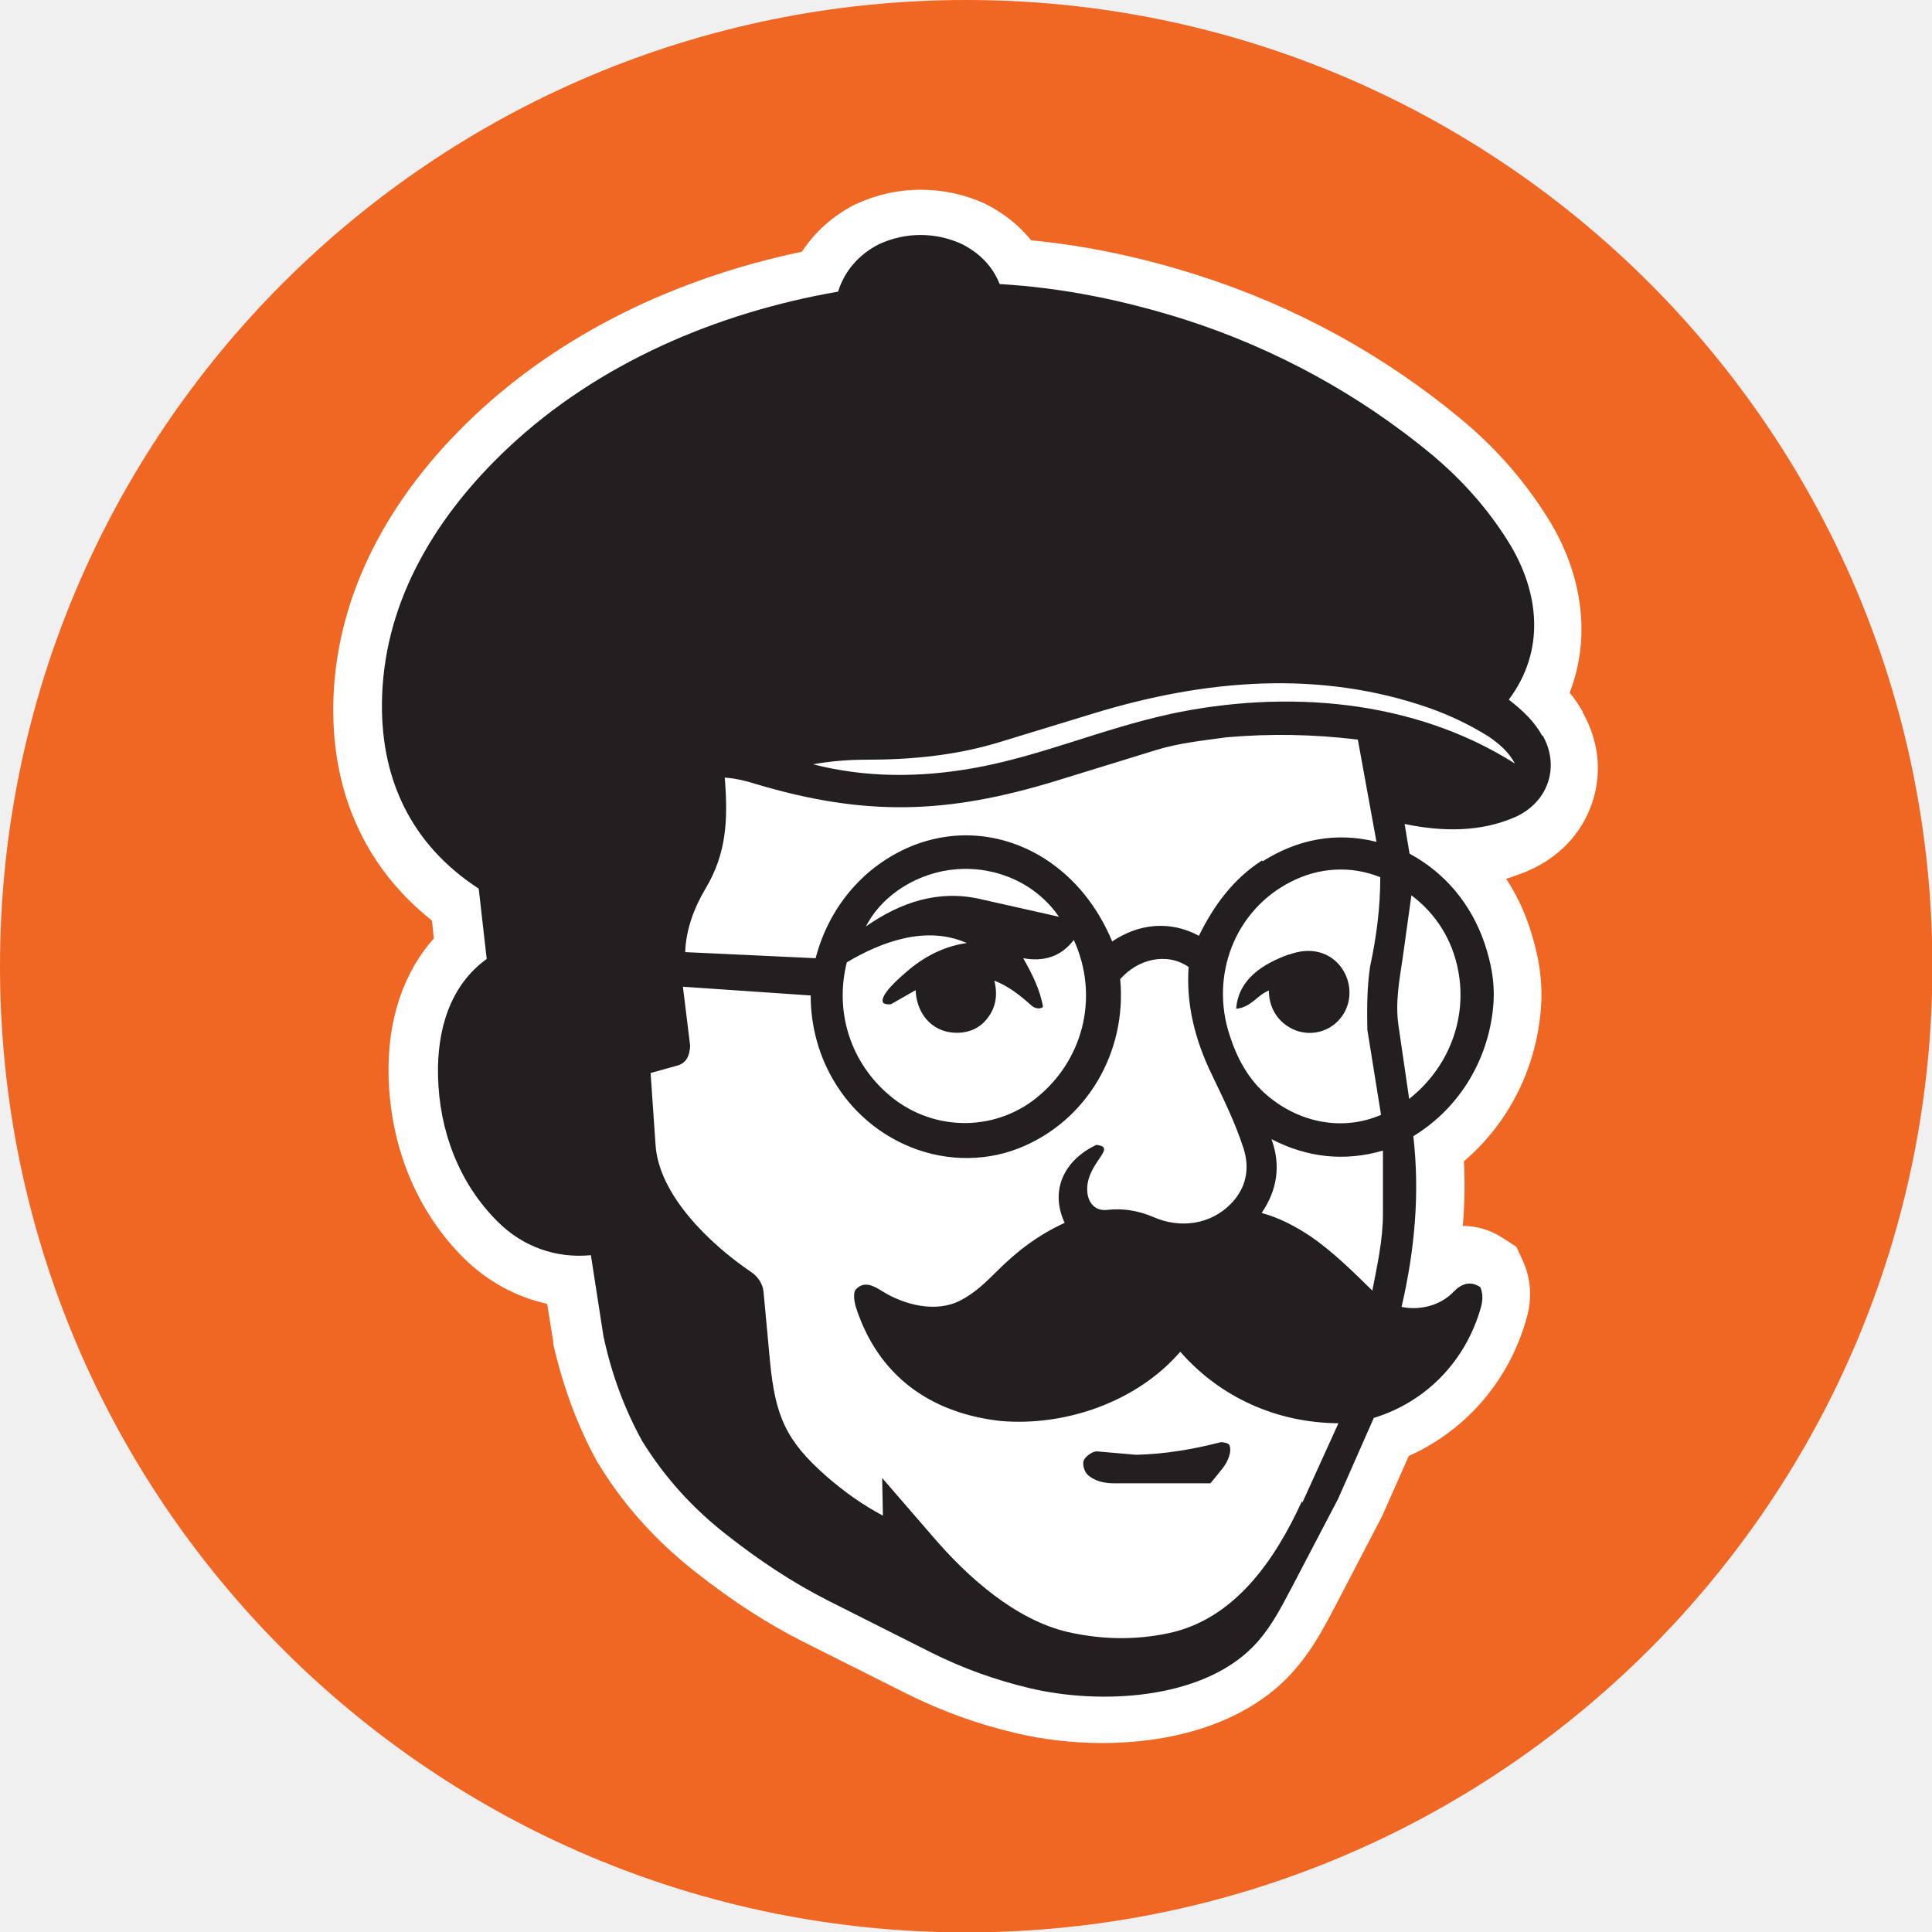
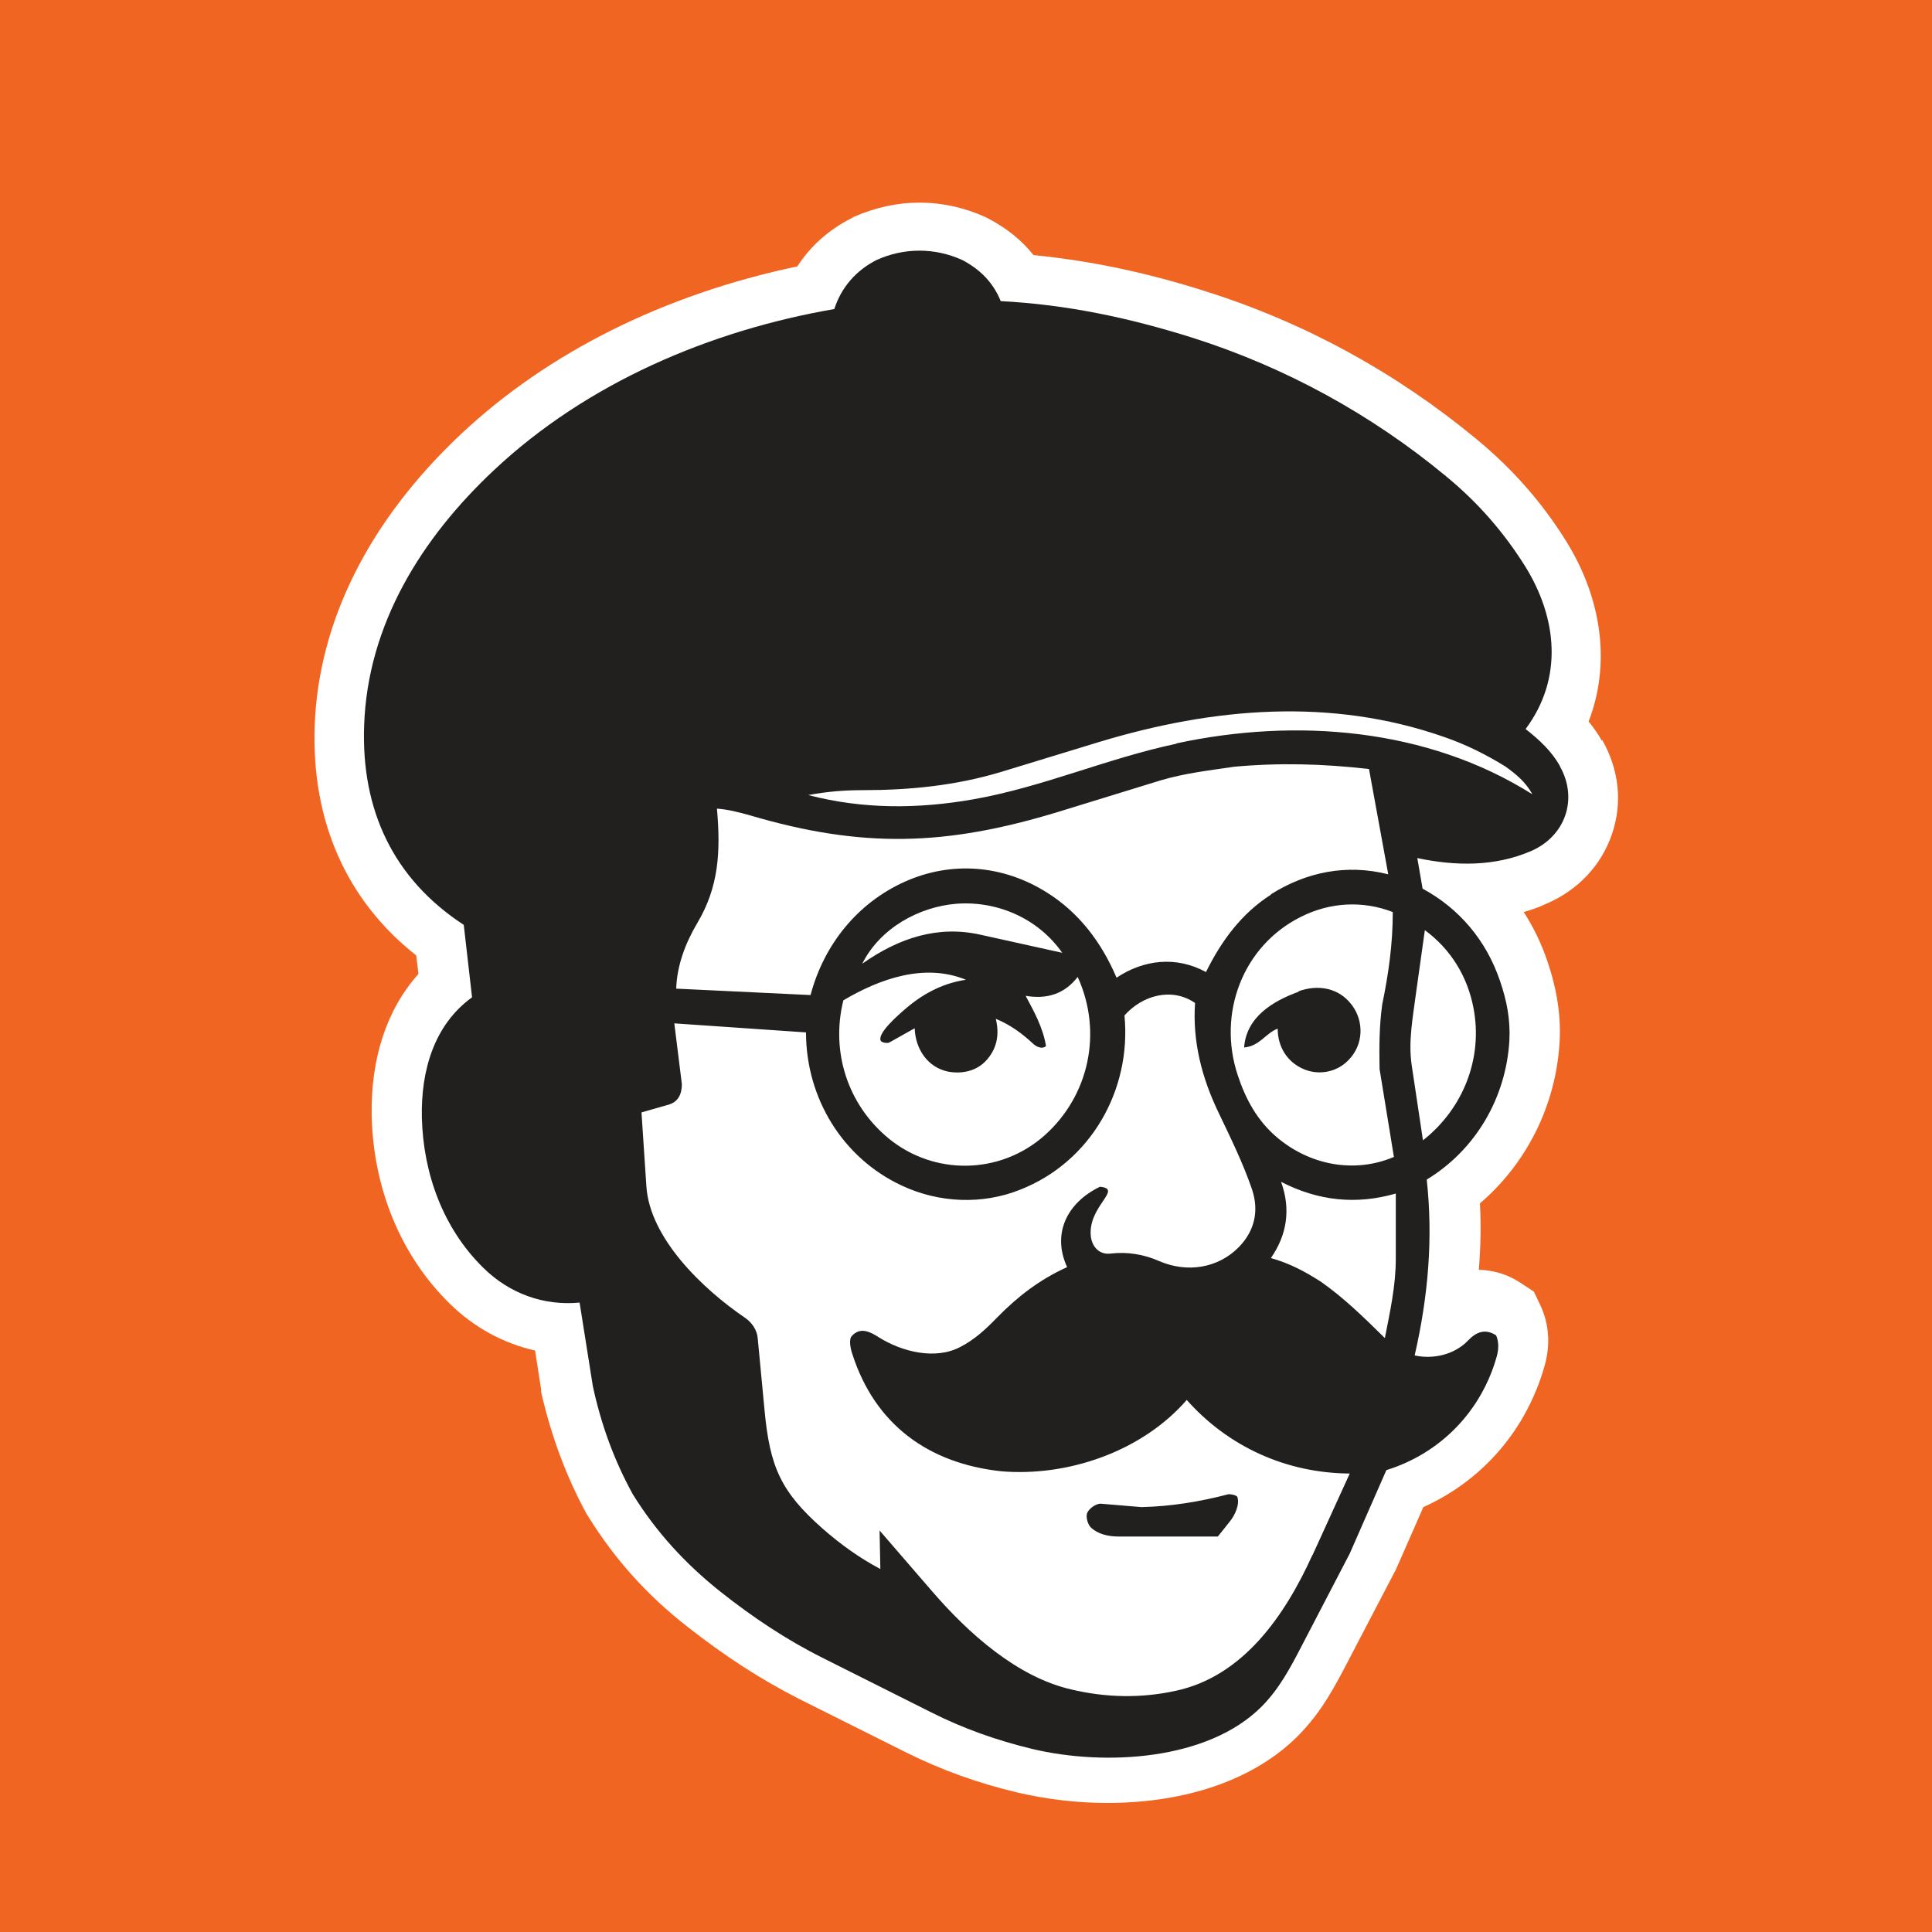
- <svg xmlns="http://www.w3.org/2000/svg" id="Layer_1" version="1.1" viewBox="0 0 508.1 508.1">
+ <svg xmlns="http://www.w3.org/2000/svg" id="Layer_1" version="1.1" viewBox="0 0 512 512">
  <defs>
    <style>
      .st0 {
-         fill: #231f20;
+         fill: #f16522;
      }

      .st1 {
-         fill: #f06724;
+         fill: #fff;
      }

      .st2 {
-         fill: #fff;
+         fill: #221f1f;
      }
    </style>
  </defs>
-   <circle class="st1" cx="254.1" cy="254.1" r="254.1" />
+   <rect class="st0" width="512" height="512" />
  <g>
-     <path class="st2" d="M416.2,187.1c-1-1.7-2.1-3.4-3.4-4.9,5.6-14.4,3.6-31-5.7-45.9-6.2-9.9-13.7-18.5-23-26.2-20.4-16.9-43.5-29.5-68.7-37.6-15.3-4.9-29.8-7.9-44.2-9.3-3.1-3.8-7-7-11.7-9.4l-.6-.3c-5.3-2.4-11-3.6-16.8-3.6s-11.4,1.2-16.8,3.7l-.5.2c-5.8,3-10.5,7.2-13.9,12.4-33.9,7.1-63.5,21.9-85.9,42.9-23.4,22-36.3,47.7-37.3,74.3-.9,24.3,8.1,44.6,25.9,58.7l.5,4.7c-8.1,9.1-12.3,21.7-11.9,36.4.5,18.6,7.5,35.5,19.8,47.7,6.2,6.1,13.7,10.2,21.9,12l1.6,9.9v.7c2.6,11.2,6.3,21.4,11.7,31.2l.4.6c6.7,10.9,15.1,20.1,25.4,28.2,9.8,7.7,18.8,13.5,28.3,18.3l27.1,13.6c9.2,4.6,18.6,8,28.8,10.4,7.1,1.7,15,2.6,22.6,2.6,20.4,0,37.7-6,48.6-17,6-6.1,9.5-12.8,12.6-18.7l12.5-24,7-15.8c15.2-6.8,26.5-20,31-36.3,1.5-5.2,1.1-10.4-1-15l-1.7-3.7-3.4-2.2c-3.3-2.2-7-3.3-10.7-3.3.5-5.7.6-11.4.3-17,12-10.2,19.3-25,20.3-41,.4-6.7-.6-13.2-3.1-20.7-1.5-4.5-3.6-8.8-6.1-12.6,2-.6,3.9-1.3,5.8-2.1,8.1-3.5,14.1-9.8,16.8-17.8,2.7-7.9,1.8-16.4-2.5-23.9Z" />
+     <path class="st1" d="M424.5,196.3c-1-1.8-2.2-3.5-3.5-5.1,5.8-15,3.7-32.2-5.9-47.7-6.4-10.3-14.2-19.2-23.9-27.2-21.2-17.5-45.2-30.7-71.4-39-15.9-5.1-30.9-8.2-45.9-9.7-3.2-4-7.2-7.2-12.2-9.8l-.6-.3c-5.6-2.5-11.4-3.8-17.4-3.8s-11.8,1.3-17.5,3.8l-.5.3c-6.1,3.1-10.9,7.4-14.4,12.8-35.2,7.4-66,22.7-89.2,44.5-24.3,22.9-37.7,49.6-38.7,77.2-.9,25.3,8.4,46.3,26.9,60.9l.6,4.9c-8.5,9.5-12.7,22.5-12.4,37.8.5,19.3,7.8,36.9,20.6,49.5,6.4,6.3,14.2,10.6,22.7,12.5l1.6,10.3v.7c2.7,11.7,6.6,22.3,12.1,32.4l.4.6c7,11.3,15.6,20.9,26.4,29.3,10.2,8,19.6,14,29.4,19l28.2,14.1c9.6,4.8,19.4,8.3,30,10.8,7.4,1.7,15.5,2.7,23.5,2.7,21.2,0,39.1-6.3,50.5-17.7,6.3-6.3,9.9-13.3,13.1-19.4l13-24.9,7.2-16.4c15.8-7.1,27.5-20.7,32.2-37.7,1.5-5.4,1.1-10.8-1.1-15.6l-1.8-3.8-3.5-2.3c-3.4-2.3-7.3-3.4-11.1-3.5.5-6,.6-11.8.3-17.6,12.4-10.6,20.1-26,21.1-42.6.4-6.9-.6-13.8-3.2-21.5-1.6-4.7-3.7-9.1-6.3-13.1,2.1-.6,4.1-1.3,6-2.2,8.4-3.6,14.6-10.2,17.4-18.5,2.8-8.2,1.9-17-2.6-24.9Z" />
    <g>
-       <path class="st0" d="M405.6,193.5c-2.1-3.8-5.2-6.7-8.8-9.5,9.7-12.9,8.1-28.3-.1-41.5-5.5-8.8-12.2-16.3-20.2-23-19.1-15.8-41.1-27.8-64.7-35.4-16.1-5.1-32.1-8.4-48.9-9.4-1.9-4.8-5.4-8.2-9.9-10.5-7-3.2-14.8-3.2-21.8,0-5.1,2.6-9,6.8-10.8,12.5-31.8,5.5-63.1,18.8-86.8,41.1-18.4,17.3-32.2,39.4-33.1,65.1-.8,21.4,7.4,39.1,25.4,50.8l2.1,18.5c-9.7,7-13.1,18.7-12.8,30.8.3,14.3,5.5,28.2,15.7,38.3,6.6,6.6,15.4,9.7,24.5,8.8l3.3,21.3c2.1,9.8,5.4,18.9,10.2,27.6,6,9.7,13.4,17.8,22.4,24.8,8.3,6.5,16.8,12.2,26.2,17l27.4,13.8c8.4,4.2,16.8,7.2,26,9.4,18.7,4.4,44.8,2.9,58.4-10.7,4.5-4.5,7.3-9.9,10.2-15.4l12.4-23.7,9.4-21.3c14-4.3,24.3-15.2,28.2-29.2.5-1.8.5-3.6-.2-5.2-2.7-1.8-5.1-.8-7.1,1.3-3.4,3.6-9,4.9-13.6,3.9,3.5-15.1,4.8-29.8,3.1-44.9,12.5-7.6,20.2-20.9,21.1-35.4.3-5.4-.7-10.3-2.4-15.4-3.5-10.2-10.3-18.4-19.7-23.5l-1.3-7.8c10.1,2.1,19.9,2.1,28.8-1.7,8.9-3.8,12.2-13.3,7.5-21.6ZM359.6,270.8l3.6,22.4c-10.2,4.4-21.5,2-29.8-5-5-4.2-8-9.7-10-15.9-5.2-15.7,1.3-32.9,16.1-40.4,7.4-3.8,15.8-4.3,23.5-1.2,0,8.1-1,15.7-2.7,23.6-.8,5.5-.8,10.9-.7,16.5ZM331.9,226.3c-7.5,4.8-12.6,11.7-16.6,19.8-7.6-4.1-15.9-3.2-22.8,1.5-3.8-9.1-9.7-16.6-17.8-21.8-11.1-7-24.3-8.1-36.3-2.7-11.9,5.4-20.5,15.9-23.9,28.9l-34.3-1.6c.2-5.9,2.3-11.6,5.4-16.8,5.5-9.2,5.9-18.2,5-29.1,2.8.2,5.4.8,8.2,1.7,28.9,8.6,50.3,7.9,78.8-.8l26.3-8.1c6.1-1.9,12.2-2.5,18.7-3.4,11.6-1,22.7-.8,34.5.6l4.9,26.9c-10.7-2.7-20.9-.6-29.9,5.1ZM254.3,248c-5.6.8-10.6,3.2-15.1,6.9-3,2.5-7.8,6.8-7,8.7.2.5,1.8.7,2.3.4l6.3-3.6c.2,5.4,3.4,10,8.6,11,3.7.7,7.3-.3,9.6-2.8,2.6-2.8,3.6-6.3,2.5-10.7,3.6,1.4,6.6,3.7,9.6,6.4.8.8,2.3,1.3,3.2.5-.8-4.7-3-8.9-5.2-12.8,5.6,1,10-.5,13.3-4.8,6.5,14.2,2.9,30.4-8.6,40.5-11.2,10-28,10.2-39.6.6-10.4-8.6-14.8-22-11.5-35.2,9.2-5.5,20.8-9.7,31.3-5.2ZM227.6,243.9c4.5-9,14.4-14.6,24-15.3,10.6-.8,20.9,3.8,26.9,12.5l-20.9-4.7c-10.8-2.4-20.7.8-30.1,7.4ZM342.4,394.8c-7.1,15.5-17.7,31-35,34.7-8.9,1.9-17.8,1.7-26.6-.3-13.7-3.2-26.2-14.3-35.3-24.9l-13.5-15.6.2,9.9c-5.3-2.8-10.2-6.3-14.8-10.3-10.7-9.4-13.5-15.8-14.9-30.3l-1.7-18.3c-.2-2.1-1.5-4-3.3-5.2-10.9-7.4-24.3-20.3-25.1-33.5l-1.3-18.8,6.8-1.9c2.6-.6,3.5-2.7,3.6-5.3l-1.9-15.5,33.6,2.3c0,16.8,9.3,32.1,24.5,39.1,9.5,4.4,20.5,4.9,30.2,1.1,18-7.1,28.5-25.4,26.7-44.5,4.6-5.2,12.1-7.2,18-3.2-.7,9.8,1.7,19.2,6,28.1,3.1,6.5,6.2,12.7,8.4,19.5,1.8,5.5.7,10.6-3.3,14.7-5.3,5.4-13.2,6.6-20.3,3.5-3.9-1.7-8.1-2.4-12.3-1.9-2.8.3-4.7-1.5-5.1-4.3-1-7.8,8.4-12.2,2.3-12.8-8.4,4-12.3,11.9-8.3,20.5-7,3.2-12.6,7.5-17.9,12.8-2.9,2.9-5.8,5.7-9.5,7.6-6.3,3.3-14.7,1.3-20.7-2.5-2.1-1.3-4.7-2.8-6.9-.3-.7.9-.3,3.3.1,4.6,5.8,17.9,19.4,27.8,38,29.9,17,1.5,35.9-5,47.3-18.2,10.5,12,25.4,18.7,41.6,18.8l-9.5,20.9ZM360.9,339.4c-5.6-5.5-10.4-10.2-16.3-14.3-4-2.6-8-4.8-12.8-6.1,4.1-6,5.1-12.5,2.6-19.4,9.5,4.9,19.3,5.9,29.3,3v16.7c0,6.8-1.5,13.4-2.8,20.2ZM371.1,235.4c6.5,4.8,10.9,11.8,12.4,19.9,2.4,12.6-2.5,25.5-12.9,33.7l-2.8-19.2c-.9-6.1.2-11.9,1.1-17.9l2.3-16.5ZM307.7,187.8c-18,3.9-33.8,11-51.6,14.2-14.1,2.5-28.2,2.6-42.3-1,4.6-.8,9.1-1.2,13.8-1.2,12.1,0,23.7-1.1,35.2-4.6l25.2-7.7c29-8.8,59-11.4,87.9-1.3,5.6,2,10.6,4.4,15.6,7.5,2.7,1.9,5.2,3.9,6.9,7.1-26.8-17-60.4-19.5-90.8-13Z" />
-       <path class="st0" d="M288.6,381.7c-1.3-.1-3.2,1.4-3.6,2.4-.4,1.1.2,3.1,1.2,3.9,1.9,1.6,4.3,2.1,7,2.1h25.1c0,.1,3.2-3.9,3.2-3.9,1.3-1.6,2.6-4.4,1.8-6.2-.2-.5-1.9-.8-2.3-.7-7.4,1.9-14.6,3.1-22.2,3.3l-10.3-.9Z" />
-       <path class="st0" d="M339,251c-6.7,2.4-13.3,6.4-13.9,14.3,4-.4,5.5-3.6,8.6-4.8,0,4.7,2.5,8.4,6.4,10.2,3.9,1.8,8.6,1,11.7-2.1,3.9-3.9,4-9.9,1-14.1-3.2-4.4-8.5-5.4-13.6-3.5Z" />
+       <path class="st2" d="M413.4,203c-2.2-3.9-5.4-6.9-9.1-9.8,10-13.4,8.4-29.4-.1-43.1-5.7-9.1-12.6-17-21-23.9-19.8-16.4-42.6-28.9-67.2-36.7-16.8-5.3-33.4-8.8-50.8-9.7-2-5-5.6-8.5-10.2-10.9-7.3-3.3-15.4-3.3-22.7,0-5.3,2.7-9.3,7.1-11.2,13-33,5.7-65.6,19.6-90.2,42.7-19.2,18-33.5,40.9-34.4,67.7-.8,22.3,7.7,40.6,26.4,52.8l2.2,19.2c-10.1,7.3-13.6,19.5-13.3,32,.4,14.9,5.7,29.3,16.3,39.7,6.9,6.8,16,10.1,25.5,9.2l3.5,22.1c2.2,10.2,5.6,19.6,10.6,28.7,6.2,10,13.9,18.4,23.2,25.8,8.6,6.8,17.4,12.7,27.2,17.6l28.5,14.3c8.7,4.4,17.5,7.5,27,9.8,19.4,4.6,46.5,3,60.7-11.2,4.6-4.6,7.6-10.2,10.6-16l12.8-24.6,9.7-22.1c14.5-4.5,25.3-15.8,29.3-30.3.5-1.9.5-3.7-.2-5.4-2.9-1.9-5.3-.9-7.4,1.3-3.6,3.8-9.3,5.1-14.2,4,3.6-15.7,4.9-31,3.2-46.6,13-7.9,21-21.7,21.9-36.8.3-5.6-.7-10.7-2.5-15.9-3.6-10.6-10.7-19.1-20.5-24.4l-1.4-8.1c10.4,2.2,20.6,2.2,30-1.8,9.2-3.9,12.7-13.8,7.8-22.5ZM365.6,283.3l3.8,23.3c-10.6,4.5-22.4,2.1-31-5.2-5.2-4.4-8.3-10.1-10.4-16.5-5.4-16.3,1.3-34.2,16.7-41.9,7.7-3.9,16.4-4.4,24.4-1.3,0,8.4-1.1,16.3-2.8,24.5-.8,5.8-.8,11.3-.7,17.2ZM336.8,237.1c-7.8,5-13.1,12.2-17.2,20.5-7.9-4.3-16.5-3.3-23.7,1.5-4-9.4-10-17.3-18.5-22.6-11.6-7.3-25.3-8.4-37.7-2.8-12.4,5.6-21.3,16.5-24.9,30l-35.6-1.7c.2-6.1,2.4-12,5.6-17.4,5.7-9.6,6.2-18.9,5.2-30.3,2.9.2,5.6.9,8.5,1.7,30,8.9,52.2,8.2,81.8-.8l27.3-8.4c6.4-1.9,12.7-2.6,19.4-3.6,12-1.1,23.6-.8,35.8.6l5.1,27.9c-11.1-2.8-21.7-.6-31.1,5.3ZM256.3,259.6c-5.8.8-11,3.3-15.7,7.2-3.1,2.6-8.1,7.1-7.2,9,.2.5,1.9.8,2.4.4l6.6-3.7c.2,5.6,3.5,10.4,8.9,11.5,3.9.7,7.6-.3,10-2.9,2.7-2.9,3.7-6.6,2.6-11.1,3.7,1.5,6.9,3.8,10,6.7.9.8,2.4,1.4,3.3.5-.8-4.9-3.2-9.2-5.4-13.3,5.8,1,10.4-.6,13.8-5,6.7,14.7,3,31.6-8.9,42.1-11.7,10.3-29.1,10.6-41.2.7-10.8-8.9-15.4-22.9-12-36.6,9.6-5.7,21.6-10,32.6-5.4ZM228.5,255.4c4.7-9.4,15-15.1,25-15.9,11-.8,21.7,4,28,13l-21.7-4.8c-11.2-2.5-21.5.8-31.3,7.7ZM347.8,412.1c-7.3,16.1-18.4,32.2-36.3,36-9.2,2-18.5,1.8-27.7-.4-14.3-3.3-27.2-14.9-36.7-25.9l-14-16.2.2,10.2c-5.5-2.9-10.5-6.5-15.3-10.7-11.1-9.8-14-16.4-15.4-31.5l-1.8-19c-.2-2.2-1.6-4.2-3.4-5.4-11.3-7.7-25.2-21.1-26.1-34.8l-1.3-19.6,7-2c2.7-.7,3.7-2.8,3.7-5.5l-2-16.1,34.9,2.4c0,17.4,9.7,33.3,25.4,40.6,9.8,4.6,21.3,5.1,31.3,1.1,18.7-7.3,29.6-26.4,27.7-46.2,4.8-5.4,12.6-7.5,18.7-3.3-.7,10.2,1.8,19.9,6.3,29.2,3.2,6.7,6.4,13.2,8.8,20.2,1.9,5.7.7,11-3.5,15.3-5.5,5.6-13.7,6.9-21.1,3.7-4.1-1.8-8.4-2.5-12.8-2-2.9.4-4.9-1.6-5.3-4.4-1-8.1,8.7-12.7,2.4-13.3-8.7,4.2-12.8,12.4-8.7,21.3-7.3,3.3-13.1,7.8-18.5,13.3-3,3.1-6.1,6-9.9,7.9-6.5,3.4-15.3,1.3-21.5-2.6-2.2-1.4-4.9-2.9-7.2-.3-.8.9-.3,3.4.2,4.8,6,18.6,20.1,28.9,39.4,31,17.6,1.5,37.3-5.2,49.2-18.9,11,12.4,26.4,19.4,43.2,19.5l-9.9,21.7ZM367,354.6c-5.8-5.7-10.8-10.6-16.9-14.9-4.2-2.7-8.3-4.9-13.3-6.3,4.3-6.2,5.3-13,2.7-20.2,9.9,5.1,20,6.1,30.4,3.1v17.3c0,7.1-1.5,13.9-2.9,21ZM377.6,246.5c6.8,5,11.3,12.2,12.9,20.7,2.5,13.1-2.6,26.5-13.4,35l-3-20c-.9-6.3.3-12.4,1.1-18.6l2.4-17.1ZM311.7,197.1c-18.7,4-35.1,11.4-53.6,14.7-14.7,2.6-29.3,2.7-43.9-1.1,4.8-.9,9.4-1.3,14.4-1.3,12.5,0,24.6-1.2,36.6-4.8l26.2-8c30.1-9.1,61.3-11.8,91.3-1.3,5.8,2,11,4.6,16.2,7.8,2.8,2,5.4,4.1,7.2,7.4-27.9-17.6-62.7-20.3-94.3-13.5Z" />
+       <path class="st2" d="M291.8,398.5c-1.4-.1-3.3,1.4-3.7,2.5-.4,1.1.2,3.2,1.2,4,1.9,1.6,4.4,2.2,7.3,2.2h26.1c0,.1,3.3-4.1,3.3-4.1,1.3-1.6,2.6-4.5,1.9-6.4-.2-.5-2-.8-2.4-.7-7.7,2-15.1,3.2-23,3.4l-10.7-.9Z" />
+       <path class="st2" d="M344.2,262.8c-6.9,2.5-13.9,6.7-14.5,14.8,4.2-.4,5.7-3.8,8.9-5,0,4.9,2.6,8.8,6.6,10.6,4.1,1.9,9,1,12.1-2.2,4.1-4.1,4.2-10.3,1-14.6-3.4-4.6-8.9-5.6-14.2-3.7Z" />
    </g>
  </g>
</svg>
